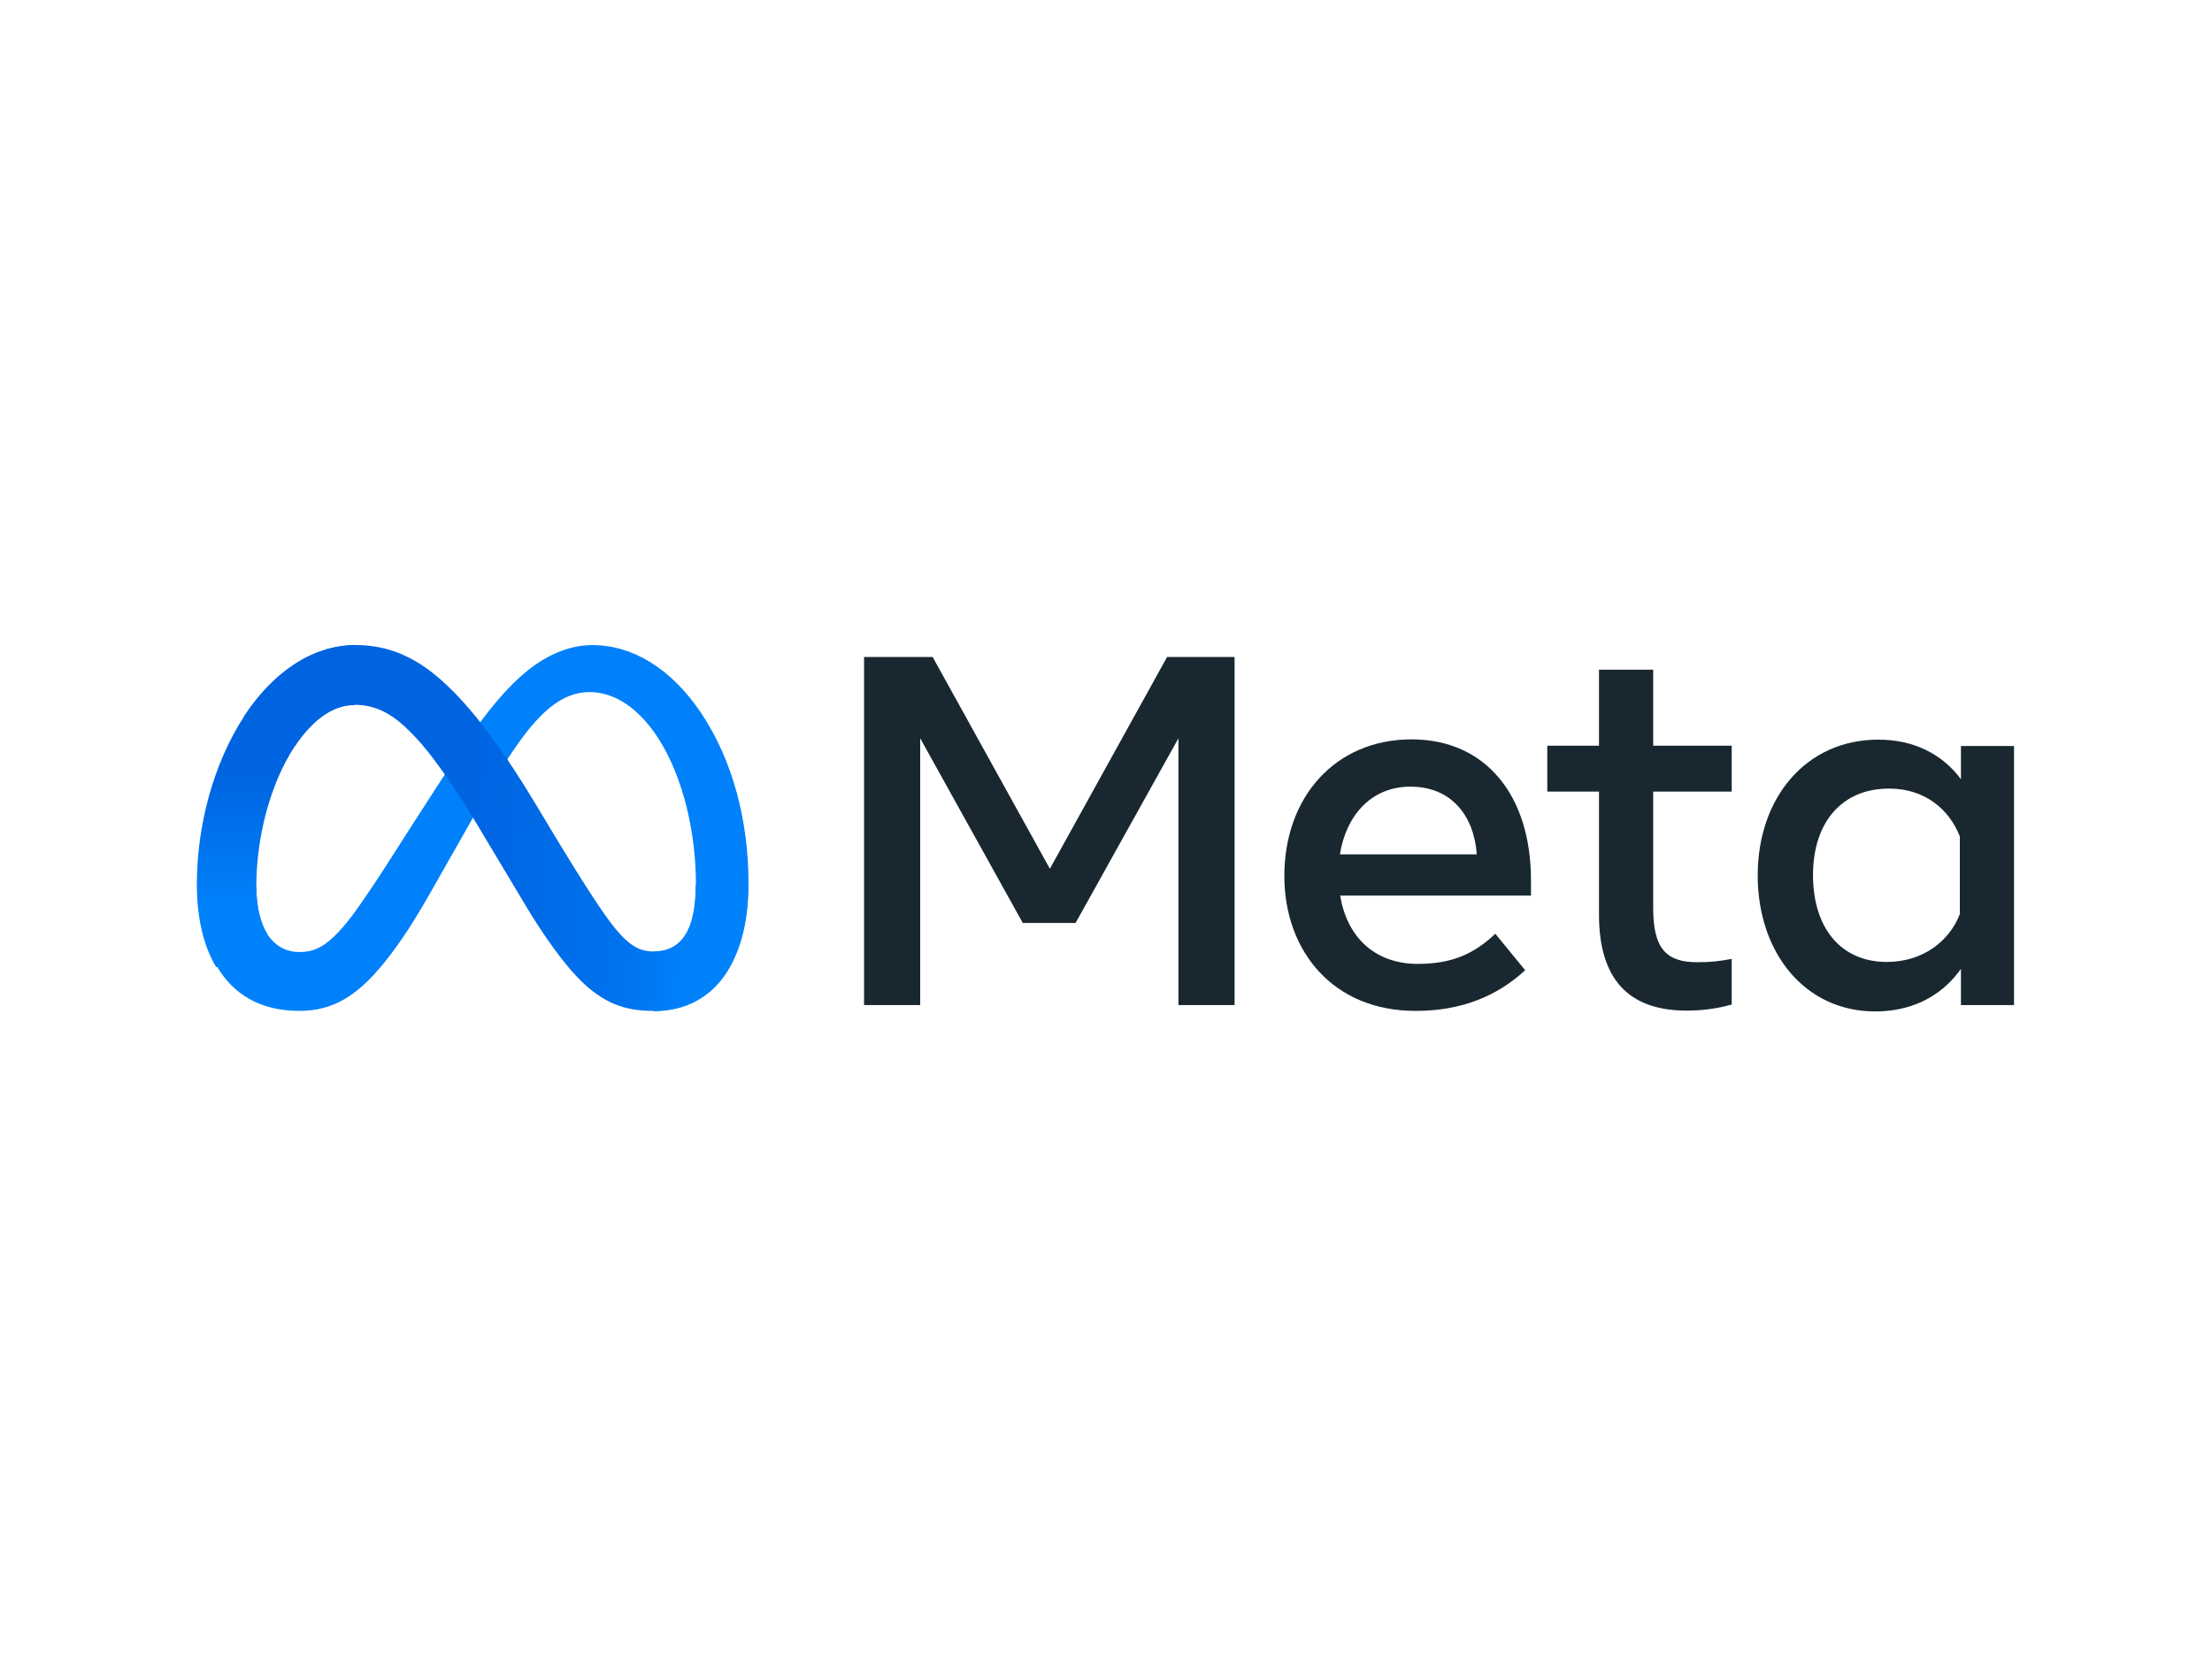
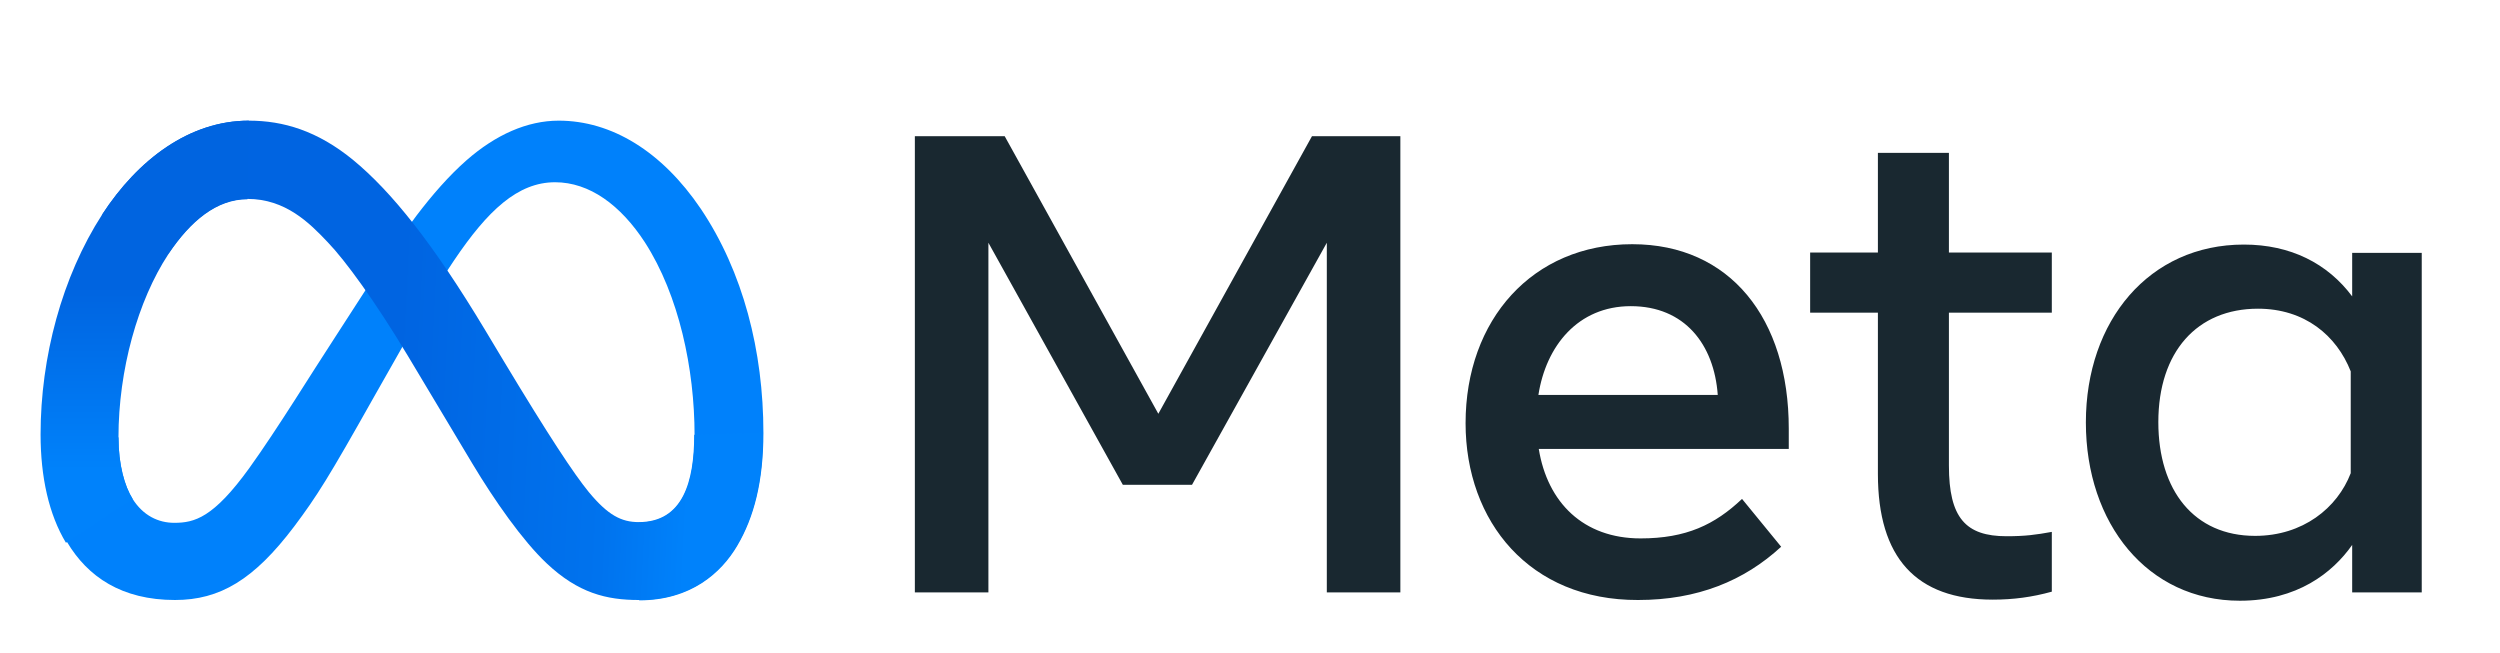
- <svg xmlns="http://www.w3.org/2000/svg" version="1.0" id="katman_1" x="0px" y="0px" viewBox="0 0 800 600" style="enable-background:new 0 0 800 600;" xml:space="preserve">
+ <svg xmlns="http://www.w3.org/2000/svg" version="1.0" id="katman_1" x="0px" y="0px" viewBox="60 200 690 180" style="enable-background:new 0 0 800 600;" xml:space="preserve">
  <style type="text/css">
	.st0{fill:#0081FB;}
	.st1{fill:url(#SVGID_1_);}
	.st2{fill:url(#SVGID_00000104696402423350232470000008377122262856867756_);}
	.st3{fill:#192830;}
</style>
  <path class="st0" d="M92.7,320.7c0,7.6,1.7,13.5,3.9,17c2.9,4.6,7.1,6.6,11.5,6.6c5.6,0,10.8-1.4,20.7-15.1  c7.9-11,17.3-26.4,23.6-36l10.6-16.4c7.4-11.4,16-24,25.8-32.6c8-7,16.7-10.9,25.4-10.9c14.6,0,28.5,8.5,39.2,24.3  c11.7,17.4,17.3,39.3,17.3,61.9c0,13.4-2.6,23.3-7.2,31.1c-4.4,7.5-12.8,15.1-27.1,15.1v-21.5c12.2,0,15.3-11.2,15.3-24.1  c0-18.3-4.3-38.6-13.7-53.2c-6.7-10.3-15.3-16.6-24.8-16.6c-10.3,0-18.6,7.8-27.9,21.6c-5,7.4-10,16.3-15.7,26.4l-6.3,11.1  c-12.6,22.4-15.8,27.5-22.1,35.9c-11.1,14.7-20.5,20.3-32.9,20.3c-14.7,0-24.1-6.4-29.8-16c-4.7-7.8-7-18.1-7-29.9L92.7,320.7z" />
  <linearGradient id="SVGID_1_" gradientUnits="userSpaceOnUse" x1="864.307" y1="-1301.536" x2="1765.617" y2="-1347.056" gradientTransform="matrix(0.1523 0 0 -0.1523 -17.2126 97.9274)">
    <stop offset="0" style="stop-color:#0064E1" />
    <stop offset="0.4" style="stop-color:#0064E1" />
    <stop offset="0.83" style="stop-color:#0073EE" />
    <stop offset="1" style="stop-color:#0082FB" />
  </linearGradient>
  <path class="st1" d="M88.2,259.2c9.9-15.2,24.1-25.9,40.5-25.9c9.5,0,18.9,2.8,28.7,10.8c10.7,8.8,22.2,23.2,36.5,47l5.1,8.5  c12.4,20.6,19.4,31.2,23.5,36.2c5.3,6.4,9,8.3,13.8,8.3c12.2,0,15.3-11.2,15.3-24.1l19-0.6c0,13.4-2.6,23.3-7.2,31.1  c-4.4,7.5-12.8,15.1-27.1,15.1c-8.9,0-16.7-1.9-25.4-10.1c-6.7-6.3-14.5-17.5-20.5-27.5l-17.9-29.9c-9-15-17.2-26.2-22-31.2  c-5.1-5.4-11.7-12-22.2-12c-8.5,0-15.7,6-21.8,15.1L88.2,259.2z" />
  <linearGradient id="SVGID_00000157288683479129579400000001114638583339183004_" gradientUnits="userSpaceOnUse" x1="769.12" y1="-1522.08" x2="769.12" y2="-1189.779" gradientTransform="matrix(0.1523 0 0 -0.1523 -17.2126 97.9274)">
    <stop offset="0" style="stop-color:#0082FB" />
    <stop offset="1" style="stop-color:#0064E0" />
  </linearGradient>
  <path style="fill:url(#SVGID_00000157288683479129579400000001114638583339183004_);" d="M128.3,255c-8.5,0-15.7,6-21.8,15.1  C98,283,92.7,302.2,92.7,320.7c0,7.6,1.7,13.5,3.9,17l-18.4,12.1c-4.7-7.8-7-18.1-7-29.9c0-21.3,5.9-43.5,17-60.7  c9.9-15.2,24.1-25.9,40.5-25.9L128.3,255z" />
  <path class="st3" d="M312.4,237.6h24.9l42.4,76.6l42.4-76.6h24.4v125.9h-20.3V267L389,333.8h-19.1L332.8,267v96.5h-20.3V237.6z   M510.1,284.5c-14.6,0-23.4,11-25.5,24.5h49.5C533.1,295.1,525,284.5,510.1,284.5z M464.5,316.8c0-28.6,18.5-49.4,46-49.4  c27,0,43.2,20.5,43.2,50.9v5.6h-69c2.4,14.8,12.3,24.7,28.1,24.7c12.6,0,20.5-3.8,28-10.9l10.8,13.2c-10.2,9.4-23.1,14.7-39.5,14.7  C482.2,365.7,464.5,344,464.5,316.8z M578.3,286.3h-18.7v-16.6h18.7v-27.5h19.6v27.5h28.4v16.6h-28.4v42.2  c0,14.4,4.6,19.5,15.9,19.5c5.2,0,8.1-0.4,12.5-1.2v16.5c-5.4,1.5-10.6,2.2-16.3,2.2c-21.2,0-31.7-11.6-31.7-34.7L578.3,286.3z   M708.8,302.5c-3.9-9.9-12.7-17.3-25.6-17.3c-16.8,0-27.5,11.9-27.5,31.3c0,18.9,9.9,31.4,26.7,31.4c13.2,0,22.7-7.7,26.4-17.3  V302.5z M728.4,363.5h-19.2v-13.1c-5.4,7.7-15.2,15.4-31,15.4c-25.5,0-42.5-21.3-42.5-49.2c0-28.1,17.5-49.1,43.6-49.1  c12.9,0,23.1,5.2,29.9,14.3v-12h19.2V363.5z" />
</svg>
